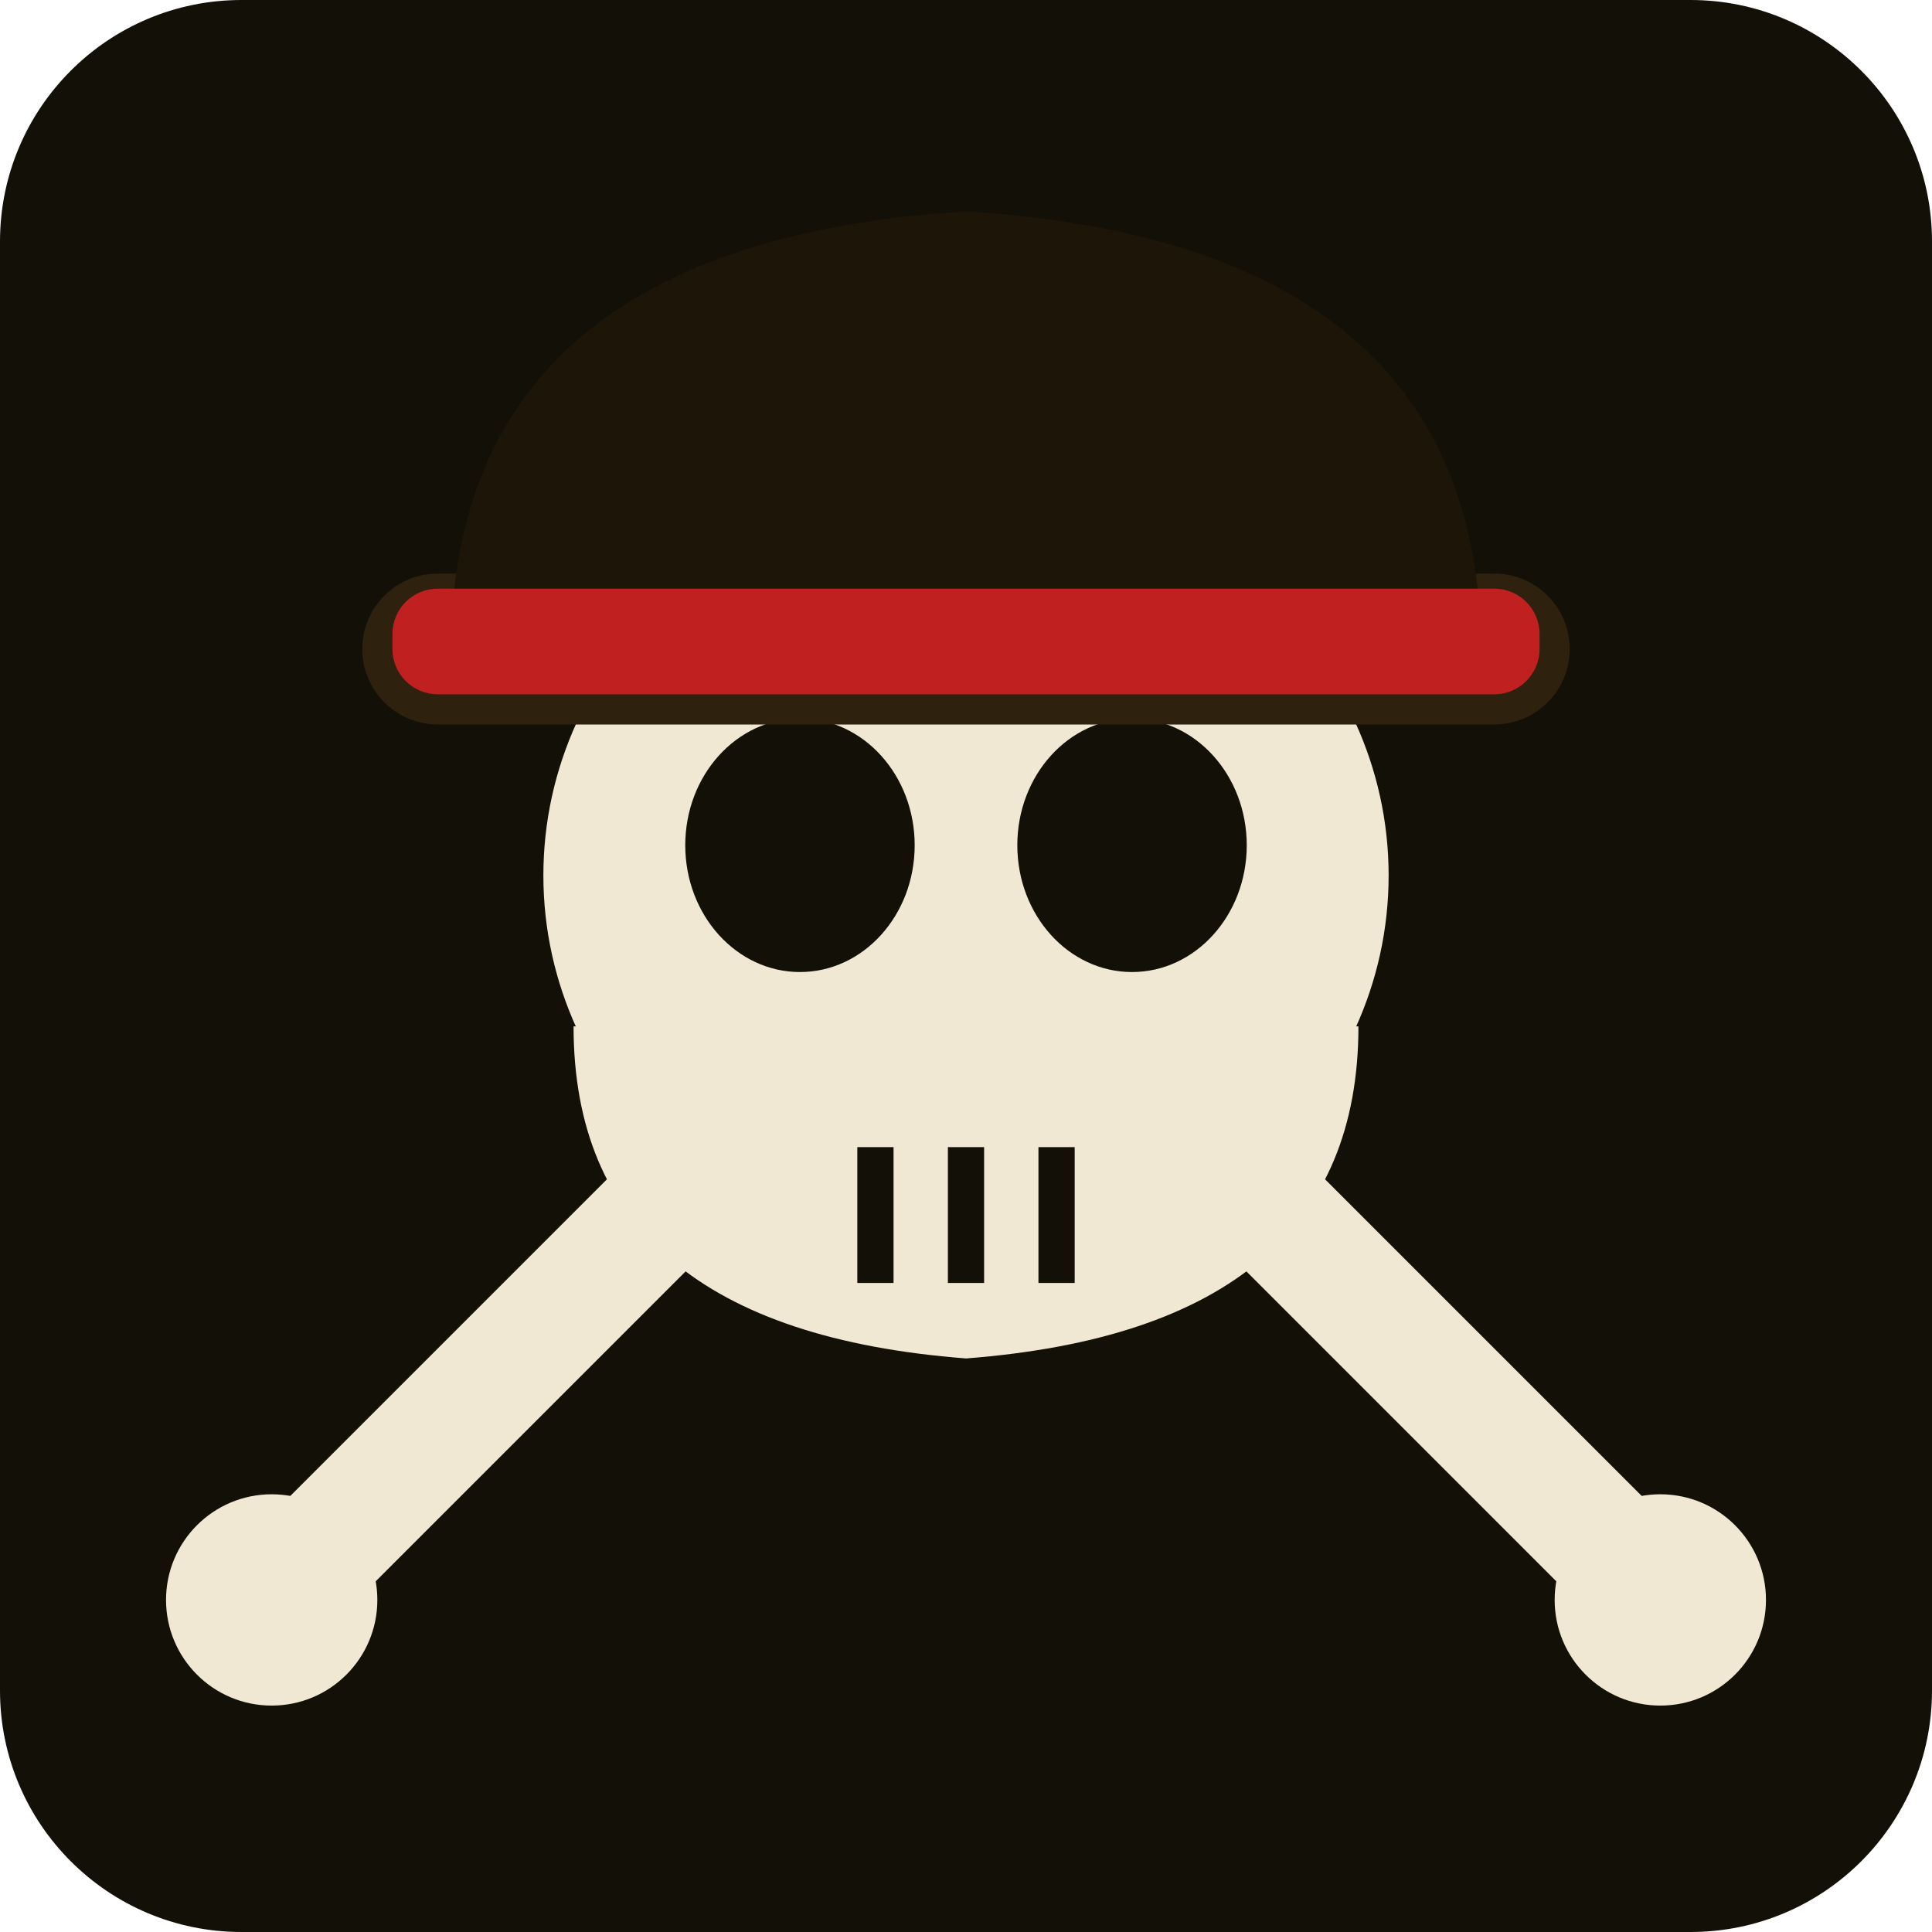
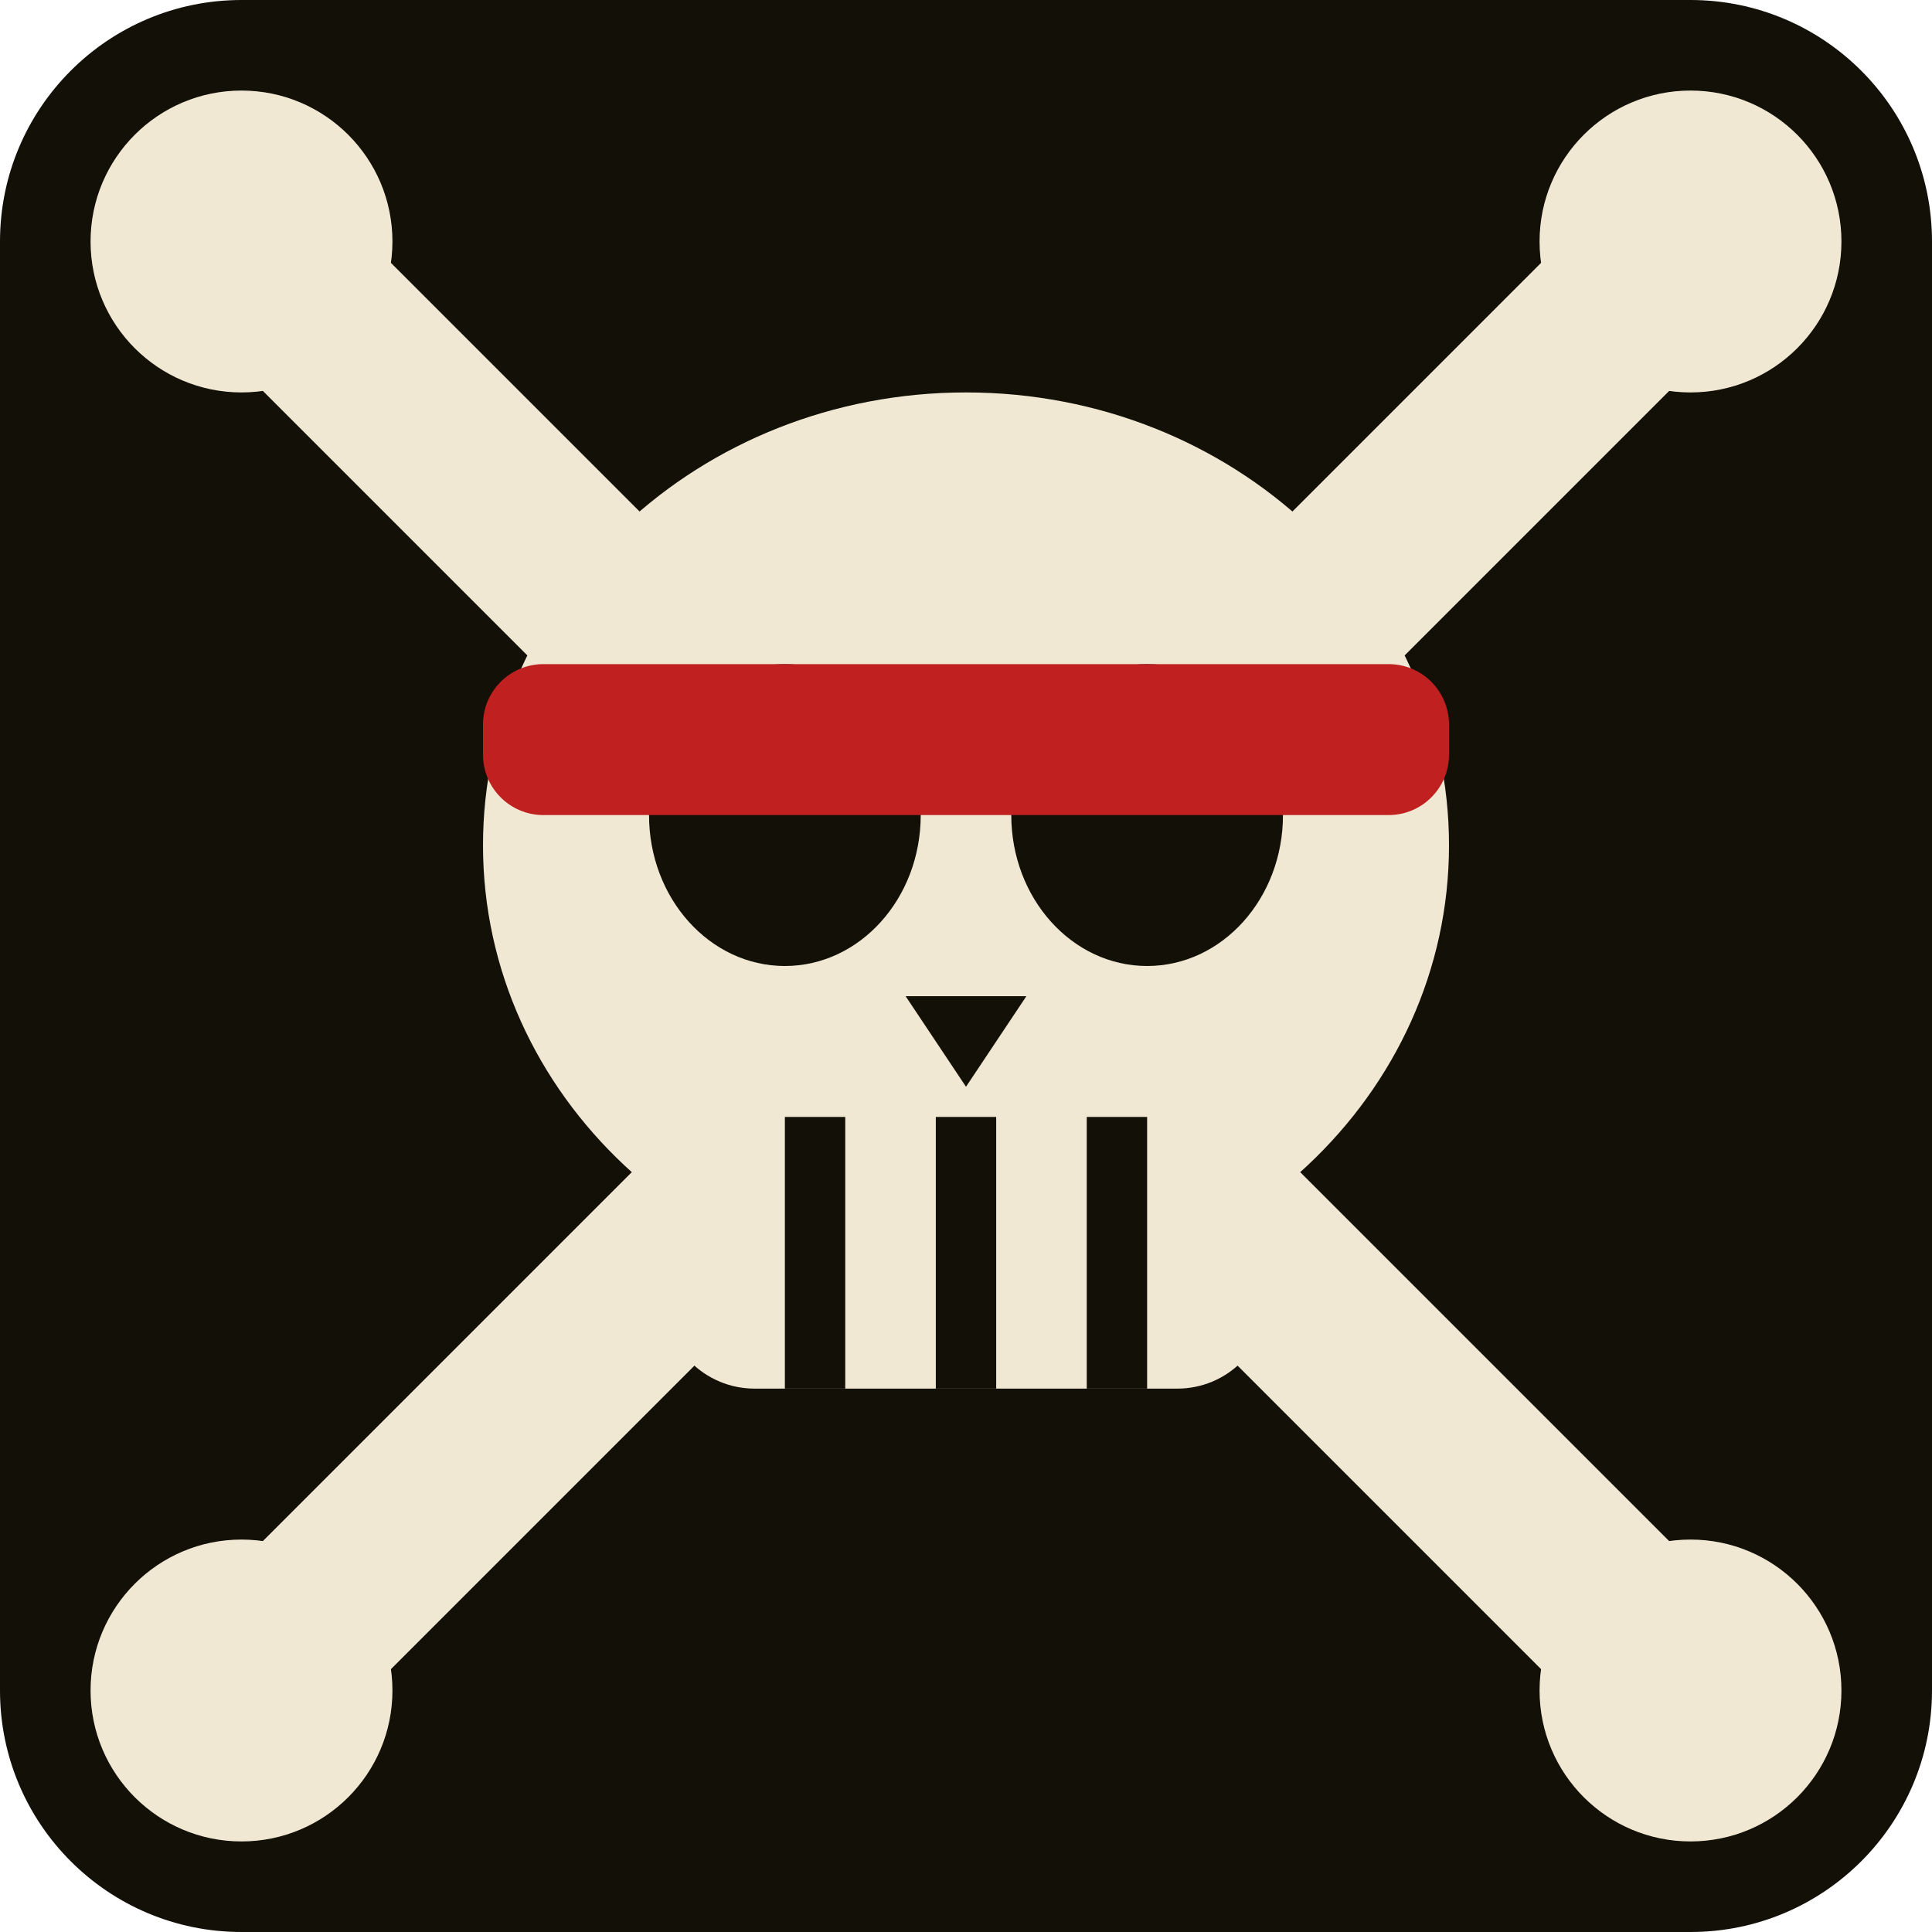
<svg xmlns="http://www.w3.org/2000/svg" viewBox="0 0 64 64">
  <rect width="64" height="64" rx="8" fill="#131008" />
-   <line x1="10" y1="52" x2="24" y2="38" stroke="#f0e8d2" stroke-width="4" stroke-linecap="round" />
-   <circle cx="9" cy="53" r="3.5" fill="#f0e8d2" />
-   <circle cx="25" cy="37" r="3.5" fill="#f0e8d2" />
-   <line x1="54" y1="52" x2="40" y2="38" stroke="#f0e8d2" stroke-width="4" stroke-linecap="round" />
-   <circle cx="55" cy="53" r="3.5" fill="#f0e8d2" />
-   <circle cx="39" cy="37" r="3.5" fill="#f0e8d2" />
-   <ellipse cx="32" cy="29" rx="14" ry="13" fill="#f0e8d2" />
-   <path d="M19 34 Q19 44 32 45 Q45 44 45 34 Z" fill="#f0e8d2" />
-   <ellipse cx="26.5" cy="28" rx="3.8" ry="4.2" fill="#131008" />
-   <ellipse cx="37.5" cy="28" rx="3.8" ry="4.2" fill="#131008" />
-   <rect x="25" y="38" width="14" height="4.5" rx="1" fill="#f0e8d2" />
-   <line x1="29" y1="38" x2="29" y2="42.5" stroke="#131008" stroke-width="1.2" />
-   <line x1="32" y1="38" x2="32" y2="42.5" stroke="#131008" stroke-width="1.2" />
-   <line x1="35" y1="38" x2="35" y2="42.5" stroke="#131008" stroke-width="1.2" />
-   <rect x="12" y="19" width="40" height="5" rx="2.5" fill="#2e210e" />
-   <path d="M15 20 Q16 8 32 7 Q48 8 49 20 Z" fill="#1c1508" />
-   <rect x="13" y="19.5" width="38" height="3.5" rx="1.5" fill="#c02020" />
+   <line x1="8" y1="56" x2="56" y2="8" stroke="#f0e8d2" stroke-width="6" stroke-linecap="round" />
+   <line x1="56" y1="56" x2="8" y2="8" stroke="#f0e8d2" stroke-width="6" stroke-linecap="round" />
+   <circle cx="8" cy="8" r="5" fill="#f0e8d2" />
+   <circle cx="56" cy="8" r="5" fill="#f0e8d2" />
+   <circle cx="8" cy="56" r="5" fill="#f0e8d2" />
+   <circle cx="56" cy="56" r="5" fill="#f0e8d2" />
+   <ellipse cx="32" cy="28" rx="16" ry="15" fill="#f0e8d2" />
+   <rect x="22" y="37" width="20" height="9" rx="3" fill="#f0e8d2" />
+   <ellipse cx="26" cy="27" rx="4.5" ry="5" fill="#131008" />
+   <ellipse cx="38" cy="27" rx="4.5" ry="5" fill="#131008" />
+   <path d="M30 33 L32 36 L34 33 Z" fill="#131008" />
+   <line x1="27" y1="37" x2="27" y2="46" stroke="#131008" stroke-width="2" />
+   <line x1="32" y1="37" x2="32" y2="46" stroke="#131008" stroke-width="2" />
+   <line x1="37" y1="37" x2="37" y2="46" stroke="#131008" stroke-width="2" />
+   <rect x="16" y="22" width="32" height="5" rx="2" fill="#c02020" />
</svg>
